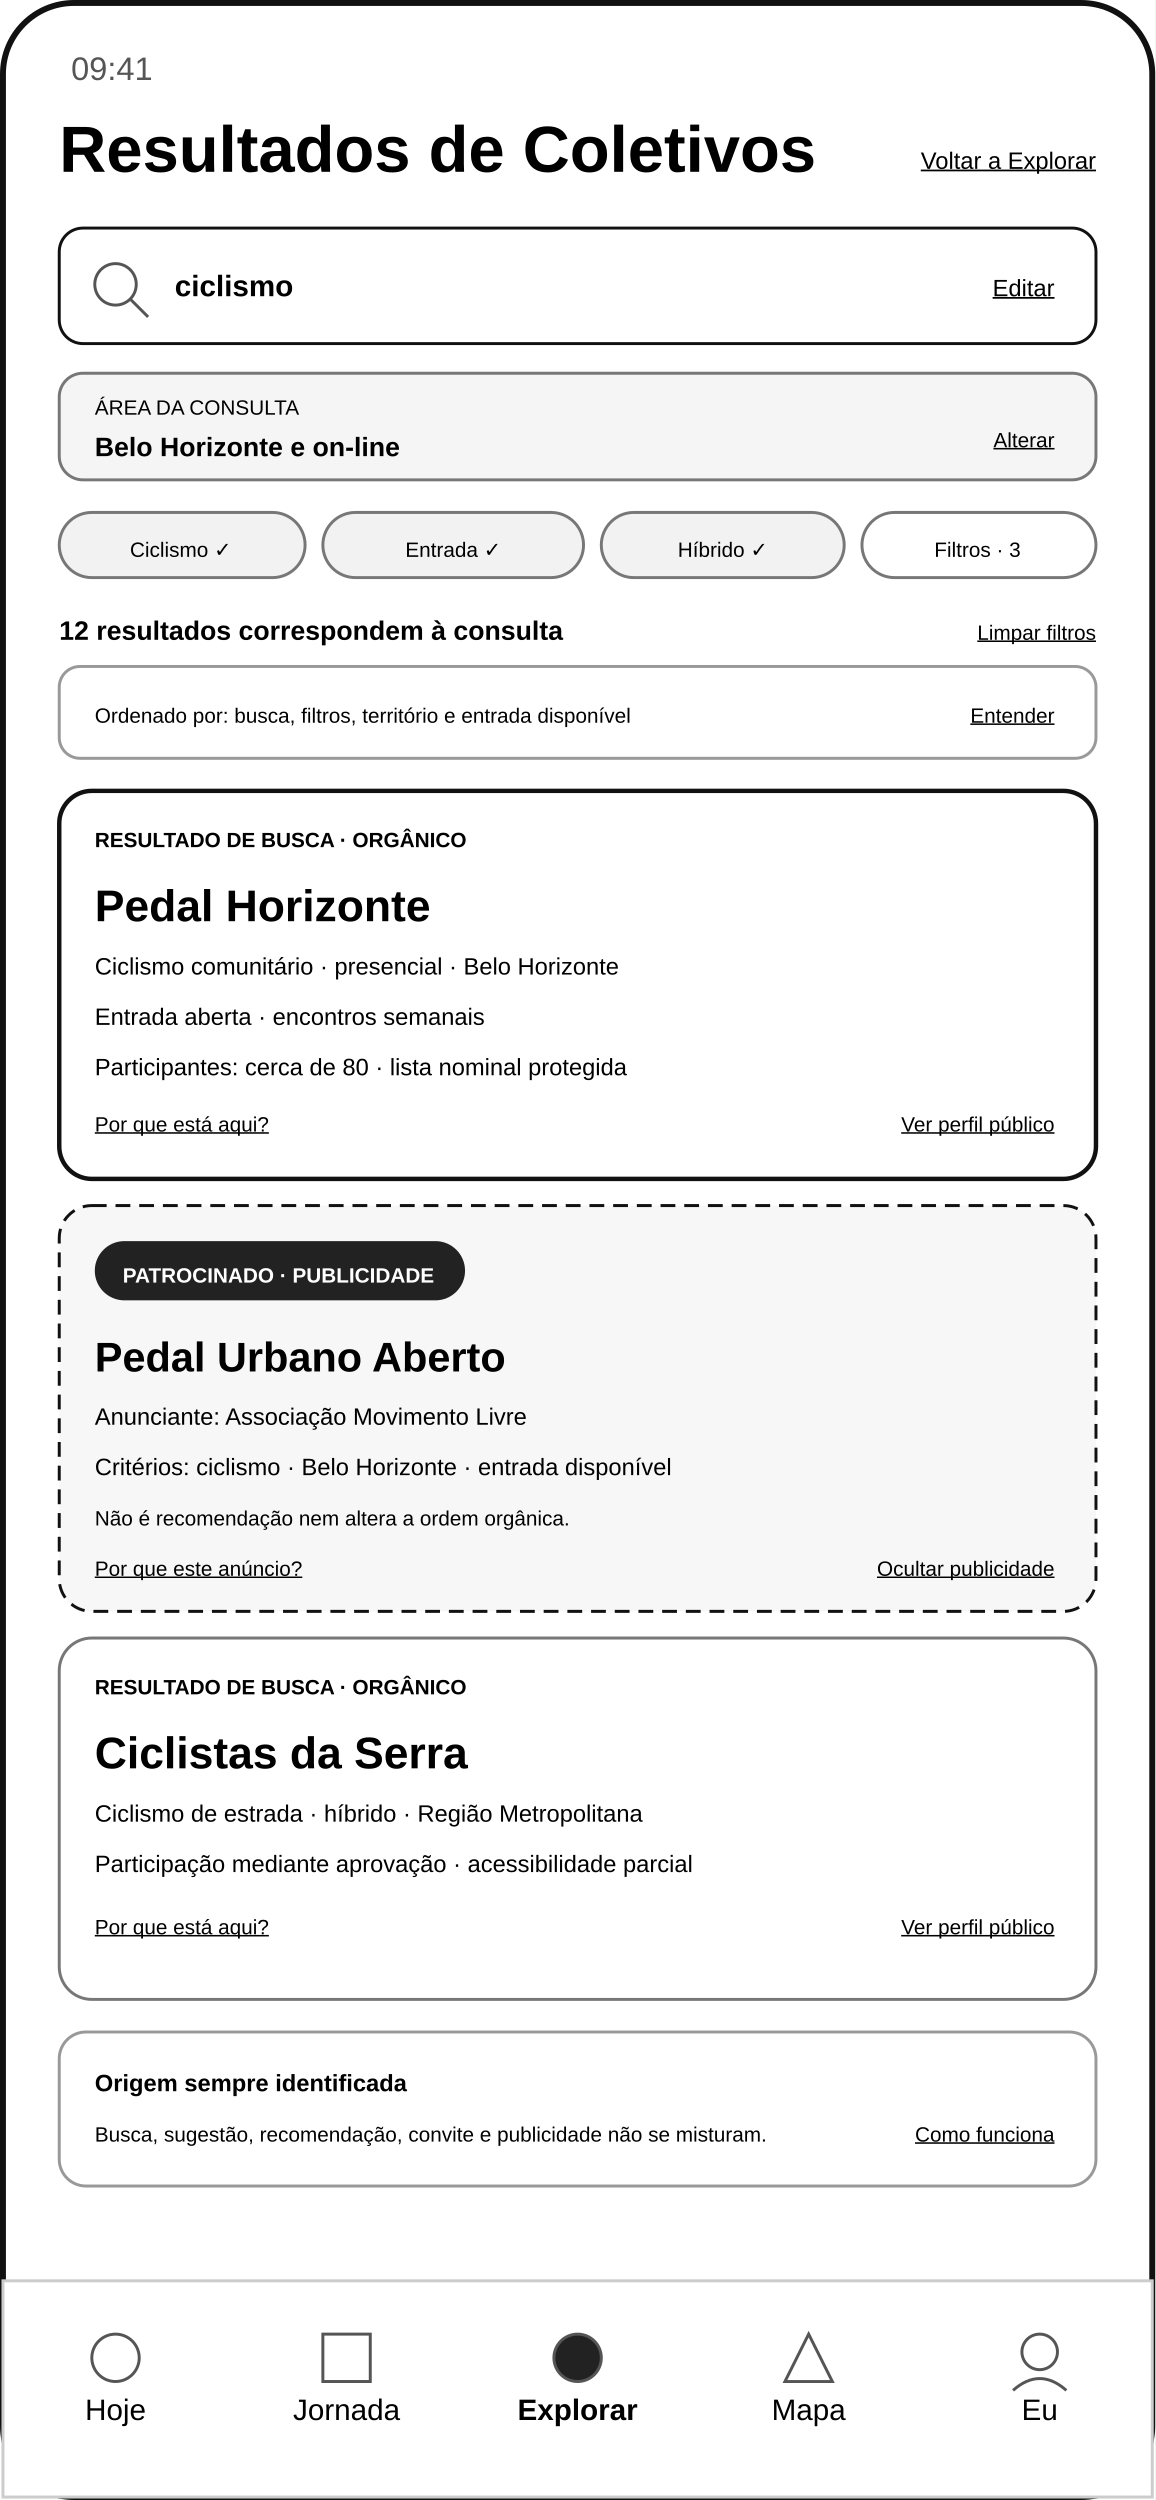
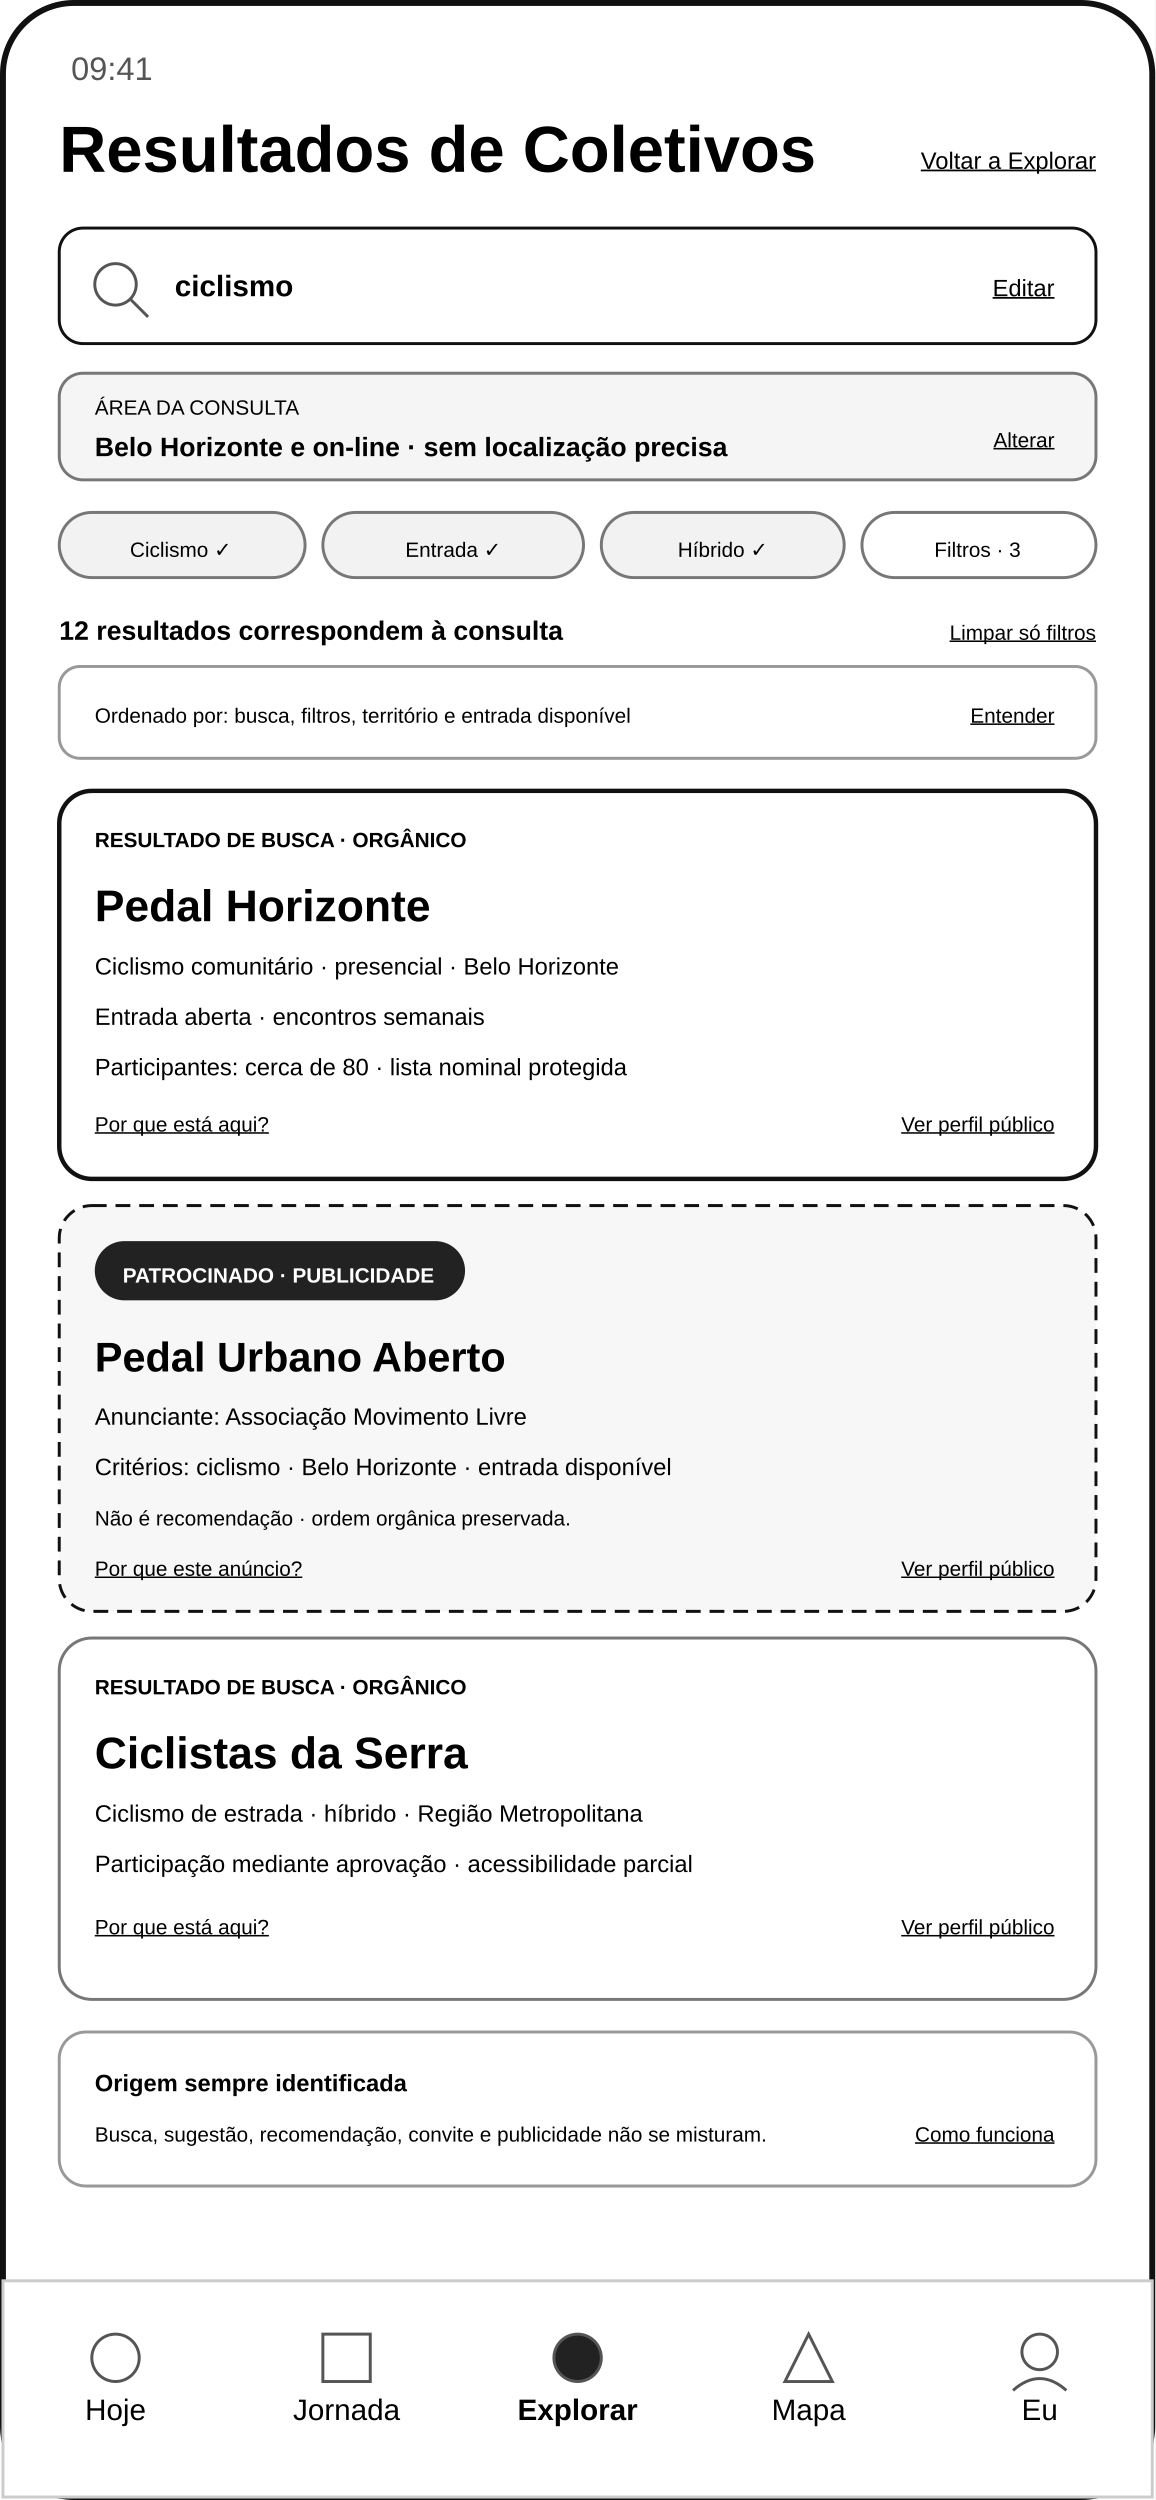
<svg xmlns="http://www.w3.org/2000/svg" width="390" height="844" viewBox="0 0 390 844" role="img" aria-labelledby="title desc">
  <rect width="390" height="844" fill="#ffffff" />
  <rect x="1" y="1" width="388" height="842" rx="24" fill="none" stroke="#111111" stroke-width="2" />
  <text x="24" y="27" font-family="Arial, sans-serif" font-size="11" fill="#555555">09:41</text>
  <text x="20" y="58" font-family="Arial, sans-serif" font-size="22" font-weight="700">Resultados de Coletivos</text>
  <text x="370" y="57" text-anchor="end" font-family="Arial, sans-serif" font-size="8" text-decoration="underline">Voltar a Explorar</text>
  <rect x="20" y="77" width="350" height="39" rx="8" fill="#ffffff" stroke="#111111" />
  <circle cx="39" cy="96" r="7" fill="none" stroke="#555555" />
  <line x1="44" y1="101" x2="50" y2="107" stroke="#555555" />
  <text x="59" y="100" font-family="Arial, sans-serif" font-size="10" font-weight="700">ciclismo</text>
  <text x="356" y="100" text-anchor="end" font-family="Arial, sans-serif" font-size="8" text-decoration="underline">Editar</text>
  <rect x="20" y="126" width="350" height="36" rx="8" fill="#f5f5f5" stroke="#777777" />
  <text x="32" y="140" font-family="Arial, sans-serif" font-size="7">ÁREA DA CONSULTA</text>
-   <text x="32" y="154" font-family="Arial, sans-serif" font-size="9" font-weight="700">Belo Horizonte e on-line</text>
+   <text x="32" y="154" font-family="Arial, sans-serif" font-size="9" font-weight="700">Belo Horizonte e on-line · sem localização precisa</text>
  <text x="356" y="151" text-anchor="end" font-family="Arial, sans-serif" font-size="7" text-decoration="underline">Alterar</text>
  <g font-family="Arial, sans-serif" font-size="7">
    <rect x="20" y="173" width="83" height="22" rx="11" fill="#f2f2f2" stroke="#777777" />
    <text x="61" y="188" text-anchor="middle">Ciclismo ✓</text>
    <rect x="109" y="173" width="88" height="22" rx="11" fill="#f2f2f2" stroke="#777777" />
    <text x="153" y="188" text-anchor="middle">Entrada ✓</text>
    <rect x="203" y="173" width="82" height="22" rx="11" fill="#f2f2f2" stroke="#777777" />
    <text x="244" y="188" text-anchor="middle">Híbrido ✓</text>
    <rect x="291" y="173" width="79" height="22" rx="11" fill="#ffffff" stroke="#777777" />
    <text x="330" y="188" text-anchor="middle">Filtros · 3</text>
  </g>
  <text x="20" y="216" font-family="Arial, sans-serif" font-size="9" font-weight="700">12 resultados correspondem à consulta</text>
-   <text x="370" y="216" text-anchor="end" font-family="Arial, sans-serif" font-size="7" text-decoration="underline">Limpar filtros</text>
+   <text x="370" y="216" text-anchor="end" font-family="Arial, sans-serif" font-size="7" text-decoration="underline">Limpar só filtros</text>
  <rect x="20" y="225" width="350" height="31" rx="7" fill="#ffffff" stroke="#999999" />
  <text x="32" y="244" font-family="Arial, sans-serif" font-size="7">Ordenado por: busca, filtros, território e entrada disponível</text>
  <text x="356" y="244" text-anchor="end" font-family="Arial, sans-serif" font-size="7" text-decoration="underline">Entender</text>
  <rect x="20" y="267" width="350" height="131" rx="11" fill="#ffffff" stroke="#111111" stroke-width="1.5" />
  <text x="32" y="286" font-family="Arial, sans-serif" font-size="7" font-weight="700">RESULTADO DE BUSCA · ORGÂNICO</text>
  <text x="32" y="311" font-family="Arial, sans-serif" font-size="15" font-weight="700">Pedal Horizonte</text>
  <text x="32" y="329" font-family="Arial, sans-serif" font-size="8">Ciclismo comunitário · presencial · Belo Horizonte</text>
  <text x="32" y="346" font-family="Arial, sans-serif" font-size="8">Entrada aberta · encontros semanais</text>
  <text x="32" y="363" font-family="Arial, sans-serif" font-size="8">Participantes: cerca de 80 · lista nominal protegida</text>
  <text x="32" y="382" font-family="Arial, sans-serif" font-size="7" text-decoration="underline">Por que está aqui?</text>
  <text x="356" y="382" text-anchor="end" font-family="Arial, sans-serif" font-size="7" text-decoration="underline">Ver perfil público</text>
  <rect x="20" y="407" width="350" height="137" rx="11" fill="#f7f7f7" stroke="#111111" stroke-dasharray="5 3" />
  <rect x="32" y="419" width="125" height="20" rx="10" fill="#222222" />
  <text x="94" y="433" text-anchor="middle" font-family="Arial, sans-serif" font-size="7" fill="#ffffff" font-weight="700">PATROCINADO · PUBLICIDADE</text>
  <text x="32" y="463" font-family="Arial, sans-serif" font-size="14" font-weight="700">Pedal Urbano Aberto</text>
  <text x="32" y="481" font-family="Arial, sans-serif" font-size="8">Anunciante: Associação Movimento Livre</text>
  <text x="32" y="498" font-family="Arial, sans-serif" font-size="8">Critérios: ciclismo · Belo Horizonte · entrada disponível</text>
-   <text x="32" y="515" font-family="Arial, sans-serif" font-size="7">Não é recomendação nem altera a ordem orgânica.</text>
+   <text x="32" y="515" font-family="Arial, sans-serif" font-size="7">Não é recomendação · ordem orgânica preservada.</text>
  <text x="32" y="532" font-family="Arial, sans-serif" font-size="7" text-decoration="underline">Por que este anúncio?</text>
-   <text x="356" y="532" text-anchor="end" font-family="Arial, sans-serif" font-size="7" text-decoration="underline">Ocultar publicidade</text>
+   <text x="356" y="532" text-anchor="end" font-family="Arial, sans-serif" font-size="7" text-decoration="underline">Ver perfil público</text>
  <rect x="20" y="553" width="350" height="122" rx="11" fill="#ffffff" stroke="#777777" />
  <text x="32" y="572" font-family="Arial, sans-serif" font-size="7" font-weight="700">RESULTADO DE BUSCA · ORGÂNICO</text>
  <text x="32" y="597" font-family="Arial, sans-serif" font-size="15" font-weight="700">Ciclistas da Serra</text>
  <text x="32" y="615" font-family="Arial, sans-serif" font-size="8">Ciclismo de estrada · híbrido · Região Metropolitana</text>
  <text x="32" y="632" font-family="Arial, sans-serif" font-size="8">Participação mediante aprovação · acessibilidade parcial</text>
  <text x="32" y="653" font-family="Arial, sans-serif" font-size="7" text-decoration="underline">Por que está aqui?</text>
  <text x="356" y="653" text-anchor="end" font-family="Arial, sans-serif" font-size="7" text-decoration="underline">Ver perfil público</text>
  <rect x="20" y="686" width="350" height="52" rx="9" fill="#ffffff" stroke="#999999" />
  <text x="32" y="706" font-family="Arial, sans-serif" font-size="8" font-weight="700">Origem sempre identificada</text>
  <text x="32" y="723" font-family="Arial, sans-serif" font-size="7">Busca, sugestão, recomendação, convite e publicidade não se misturam.</text>
  <text x="356" y="723" text-anchor="end" font-family="Arial, sans-serif" font-size="7" text-decoration="underline">Como funciona</text>
  <rect x="1" y="770" width="388" height="73" fill="#ffffff" stroke="#cccccc" />
  <g font-family="Arial, sans-serif" font-size="10" text-anchor="middle">
    <text x="39" y="817">Hoje</text>
    <text x="117" y="817">Jornada</text>
    <text x="195" y="817" font-weight="700">Explorar</text>
    <text x="273" y="817">Mapa</text>
    <text x="351" y="817">Eu</text>
  </g>
  <g fill="none" stroke="#555555">
    <circle cx="39" cy="796" r="8" />
    <rect x="109" y="788" width="16" height="16" />
    <circle cx="195" cy="796" r="8" fill="#222222" />
    <path d="M265 804 L273 788 L281 804 Z" />
    <circle cx="351" cy="794" r="6" />
    <path d="M342 807 Q351 799 360 807" />
  </g>
</svg>
